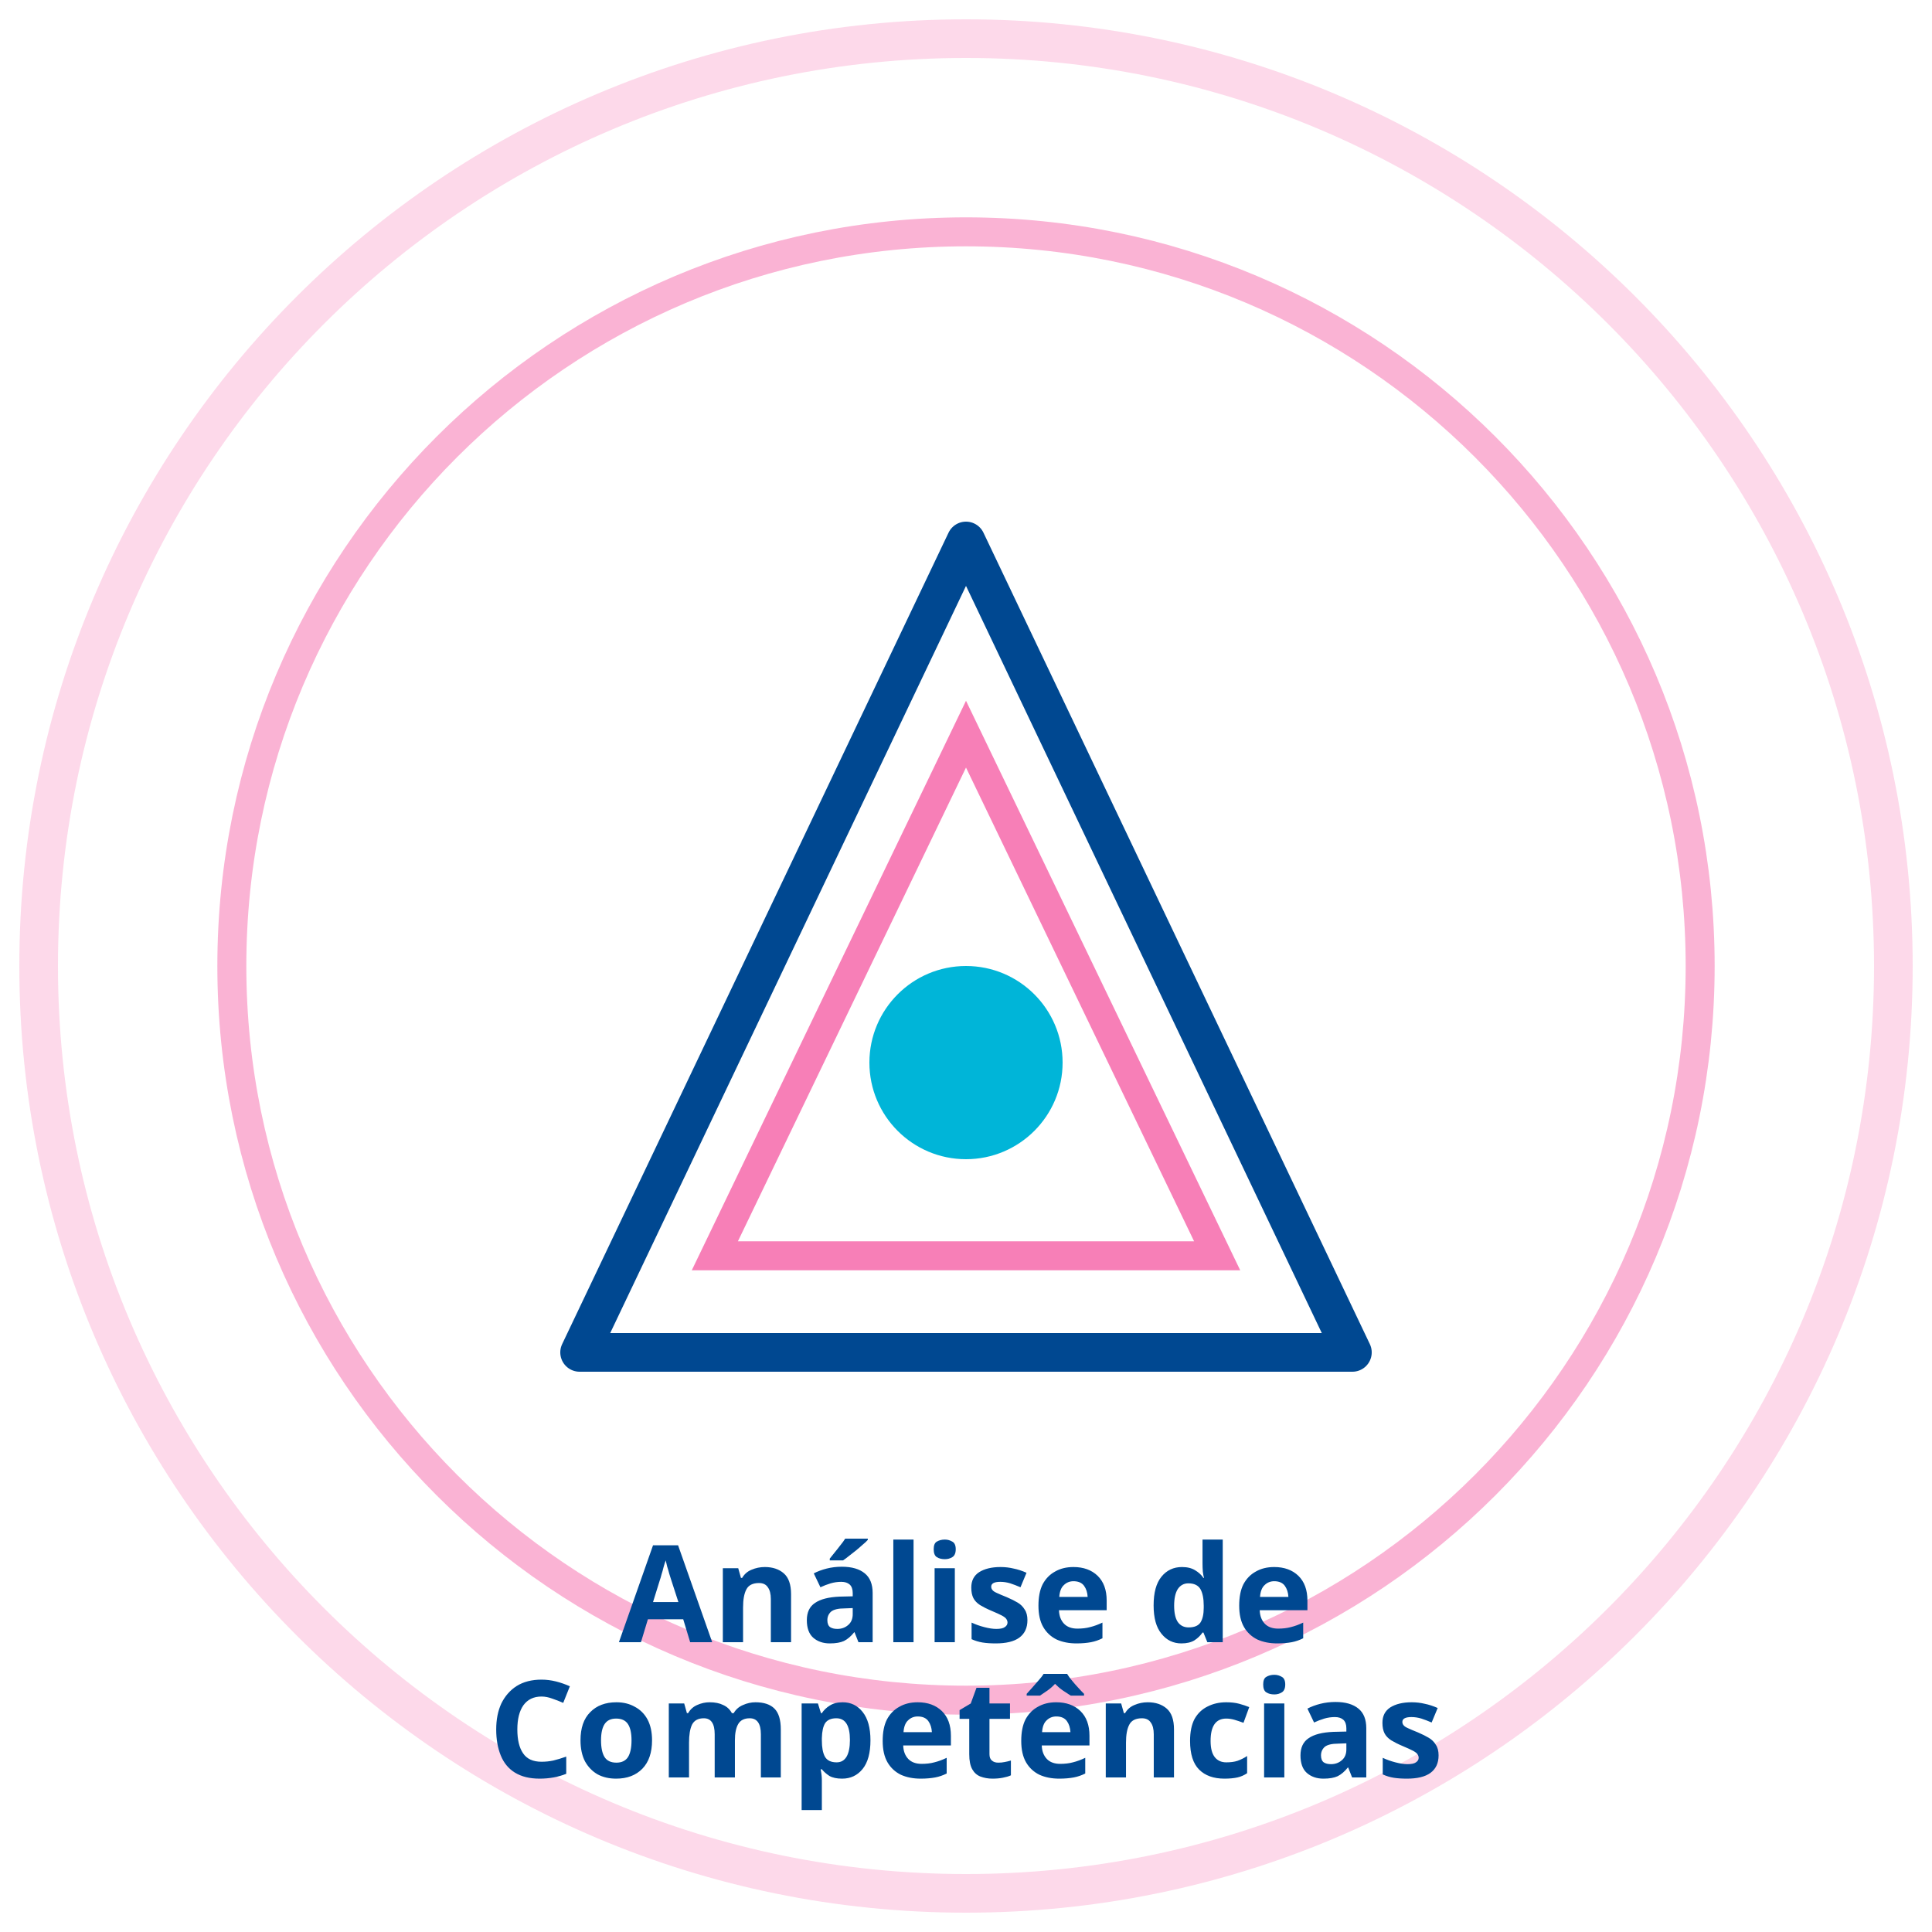
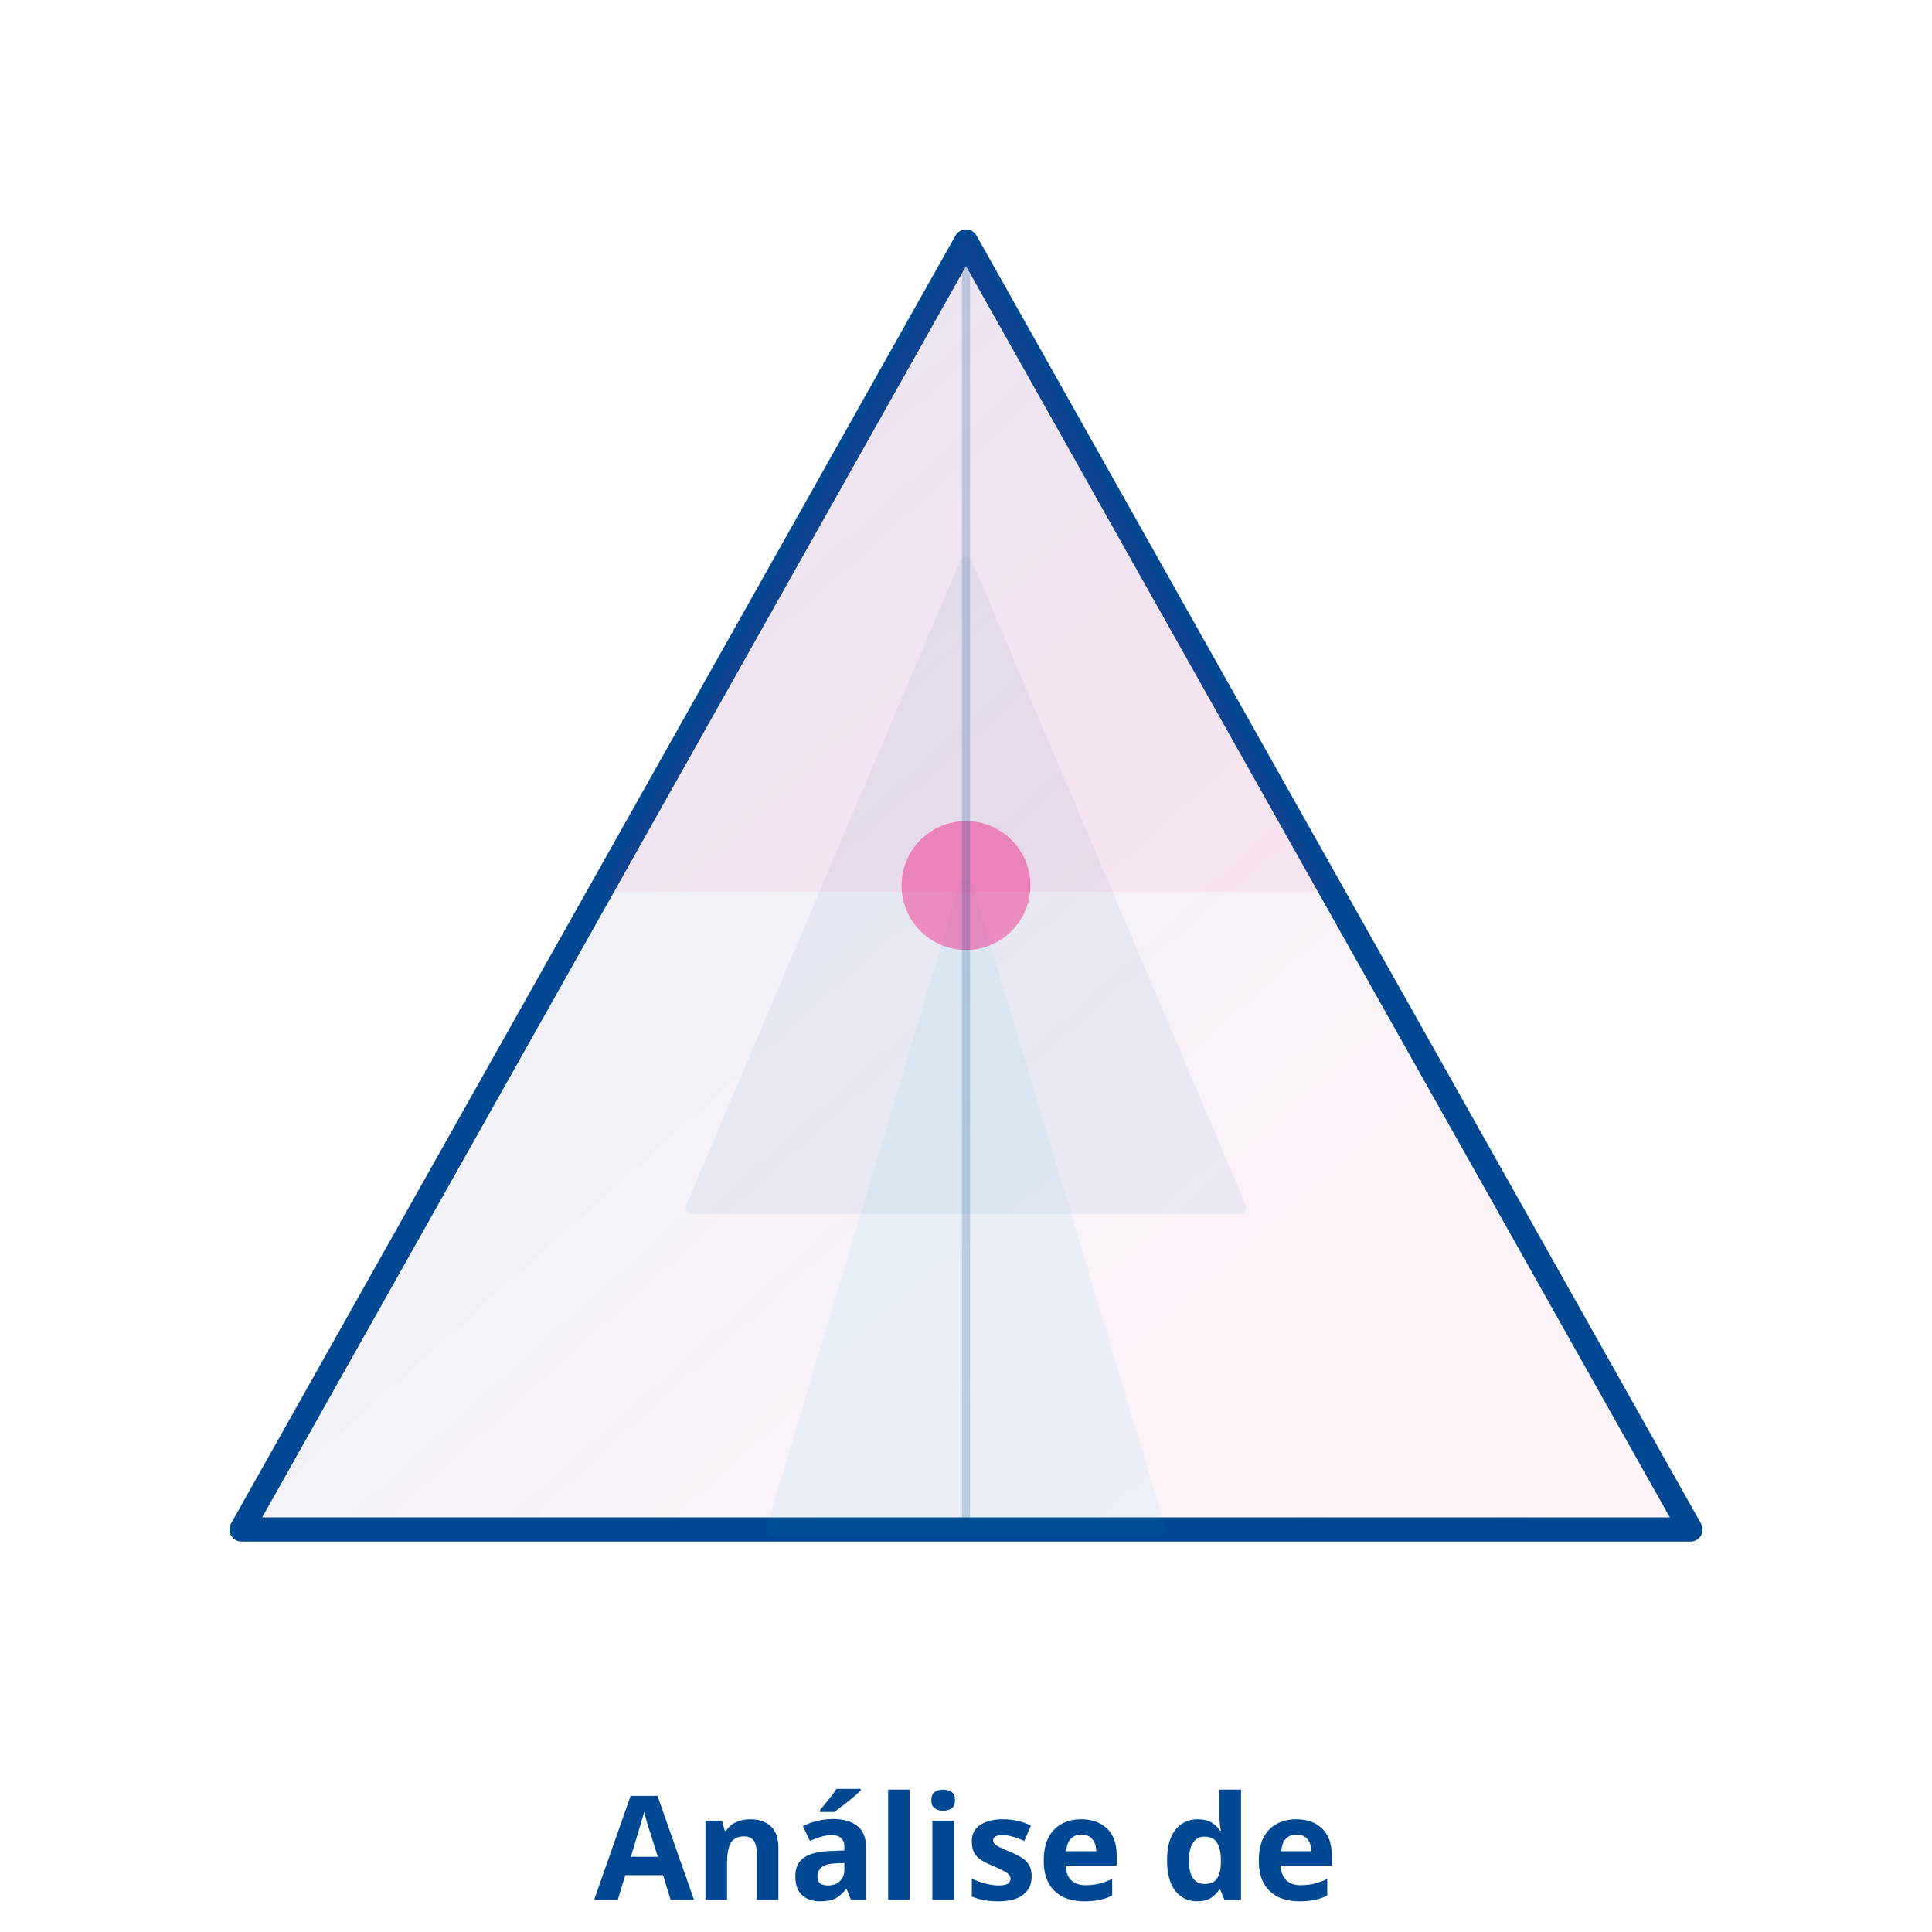
- <svg xmlns="http://www.w3.org/2000/svg" viewBox="0 0 100 100" width="100" height="100">
-   <circle cx="50" cy="50" r="48" fill="none" stroke="#ef0070" stroke-width="2" opacity="0.15" />
-   <circle cx="50" cy="50" r="38" fill="none" stroke="#ef0070" stroke-width="1.5" opacity="0.3" />
-   <polygon points="50,28 70,70 30,70" fill="none" stroke="#004891" stroke-width="2" stroke-linejoin="round" />
-   <polygon points="50,38 63,65 37,65" fill="none" stroke="#ef0070" stroke-width="1.5" opacity="0.5" />
-   <circle cx="50" cy="55" r="5" fill="#00b5d8" />
-   <text x="50" y="85" text-anchor="middle" fill="#004891" font-size="7" font-family="sans-serif" font-weight="bold">Análise de</text>
-   <text x="50" y="92" text-anchor="middle" fill="#004891" font-size="7" font-family="sans-serif" font-weight="bold">Competências</text>
+ <svg xmlns="http://www.w3.org/2000/svg" viewBox="0 0 120 120" width="120" height="120">
+   <defs>
+     <linearGradient id="c1" x1="0%" y1="0%" x2="100%" y2="100%">
+       <stop offset="0%" style="stop-color:#00b5d8;stop-opacity:0.12" />
+       <stop offset="100%" style="stop-color:#ef0070;stop-opacity:0.04" />
+     </linearGradient>
+   </defs>
+   <polygon points="60,15 105,95 15,95" fill="url(#c1)" stroke="#004891" stroke-width="1.5" stroke-linejoin="round" />
+   <polygon points="60,15 82,55 38,55" fill="#ef0070" opacity="0.06" stroke="#ef0070" stroke-width="0.8" stroke-linejoin="round" />
+   <polygon points="60,35 77,75 43,75" fill="#004891" opacity="0.06" stroke="#004891" stroke-width="0.8" stroke-linejoin="round" />
+   <polygon points="60,55 72,95 48,95" fill="#00b5d8" opacity="0.06" stroke="#00b5d8" stroke-width="0.8" stroke-linejoin="round" />
+   <circle cx="60" cy="55" r="4" fill="#ef0070" opacity="0.4" />
+   <line x1="60" y1="15" x2="60" y2="95" stroke="#004891" stroke-width="0.5" opacity="0.2" />
+   <text x="60" y="118" text-anchor="middle" fill="#004891" font-size="9" font-family="sans-serif" font-weight="bold">Análise de</text>
+   <text x="60" y="128" text-anchor="middle" fill="#004891" font-size="9" font-family="sans-serif" font-weight="bold">Competências</text>
</svg>
